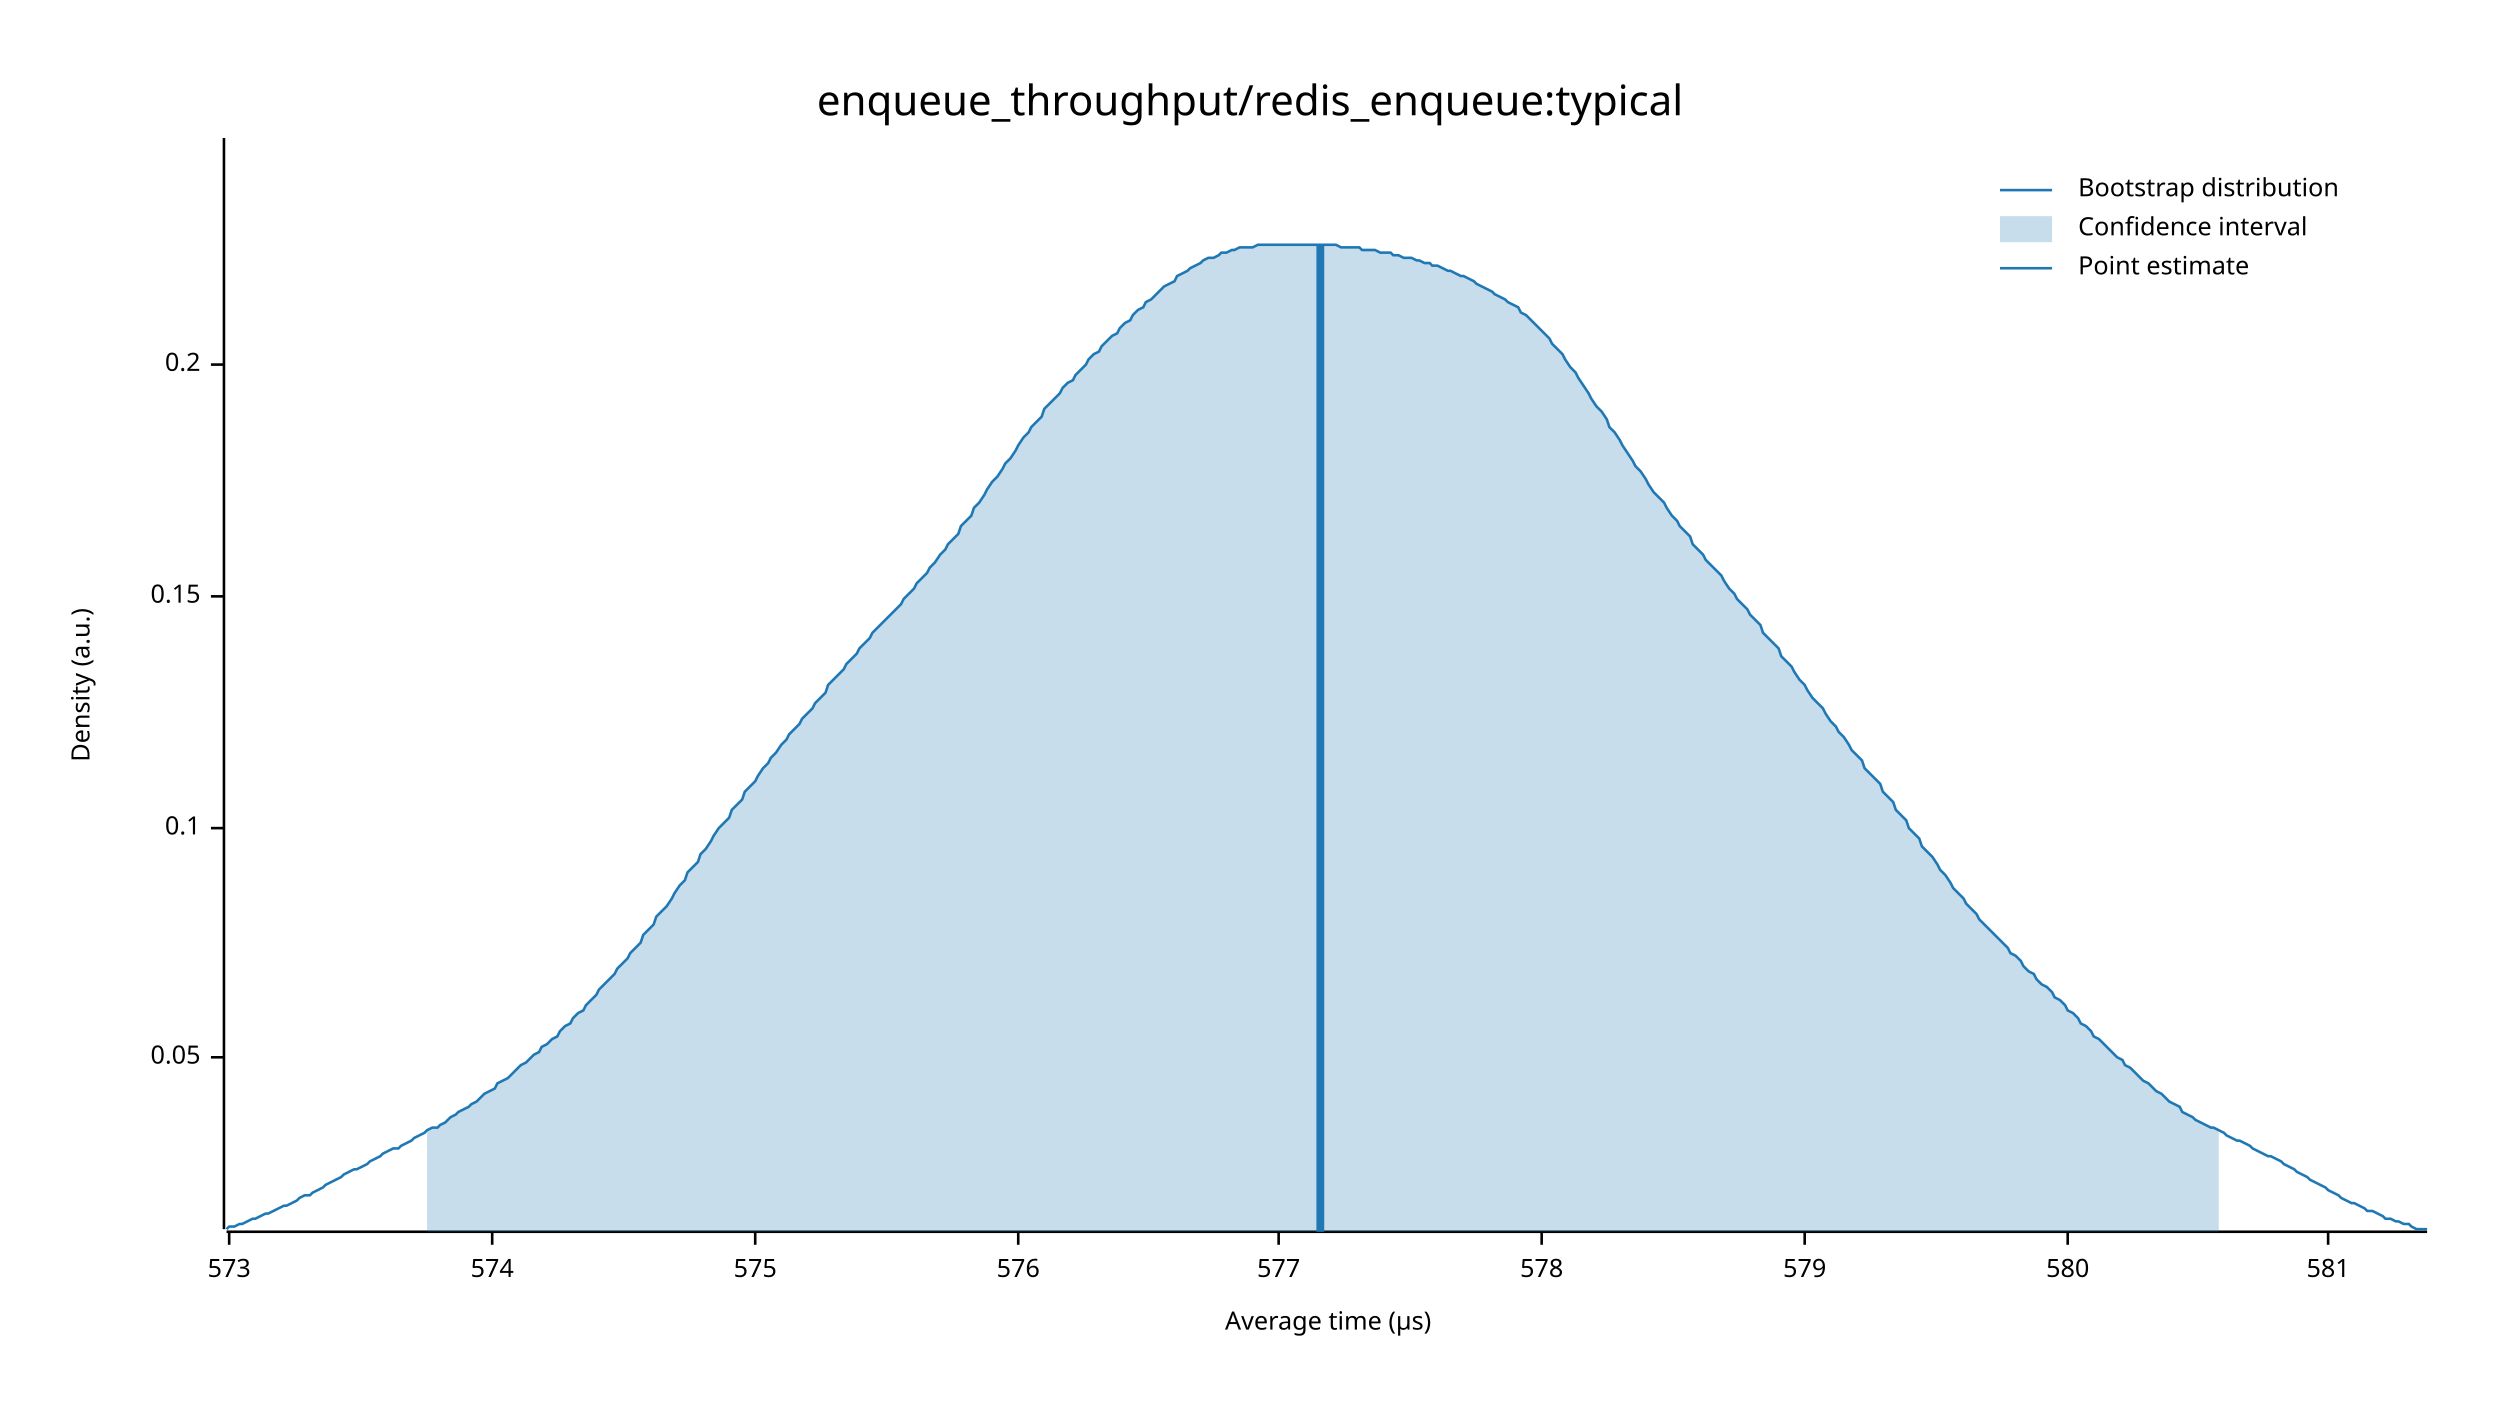
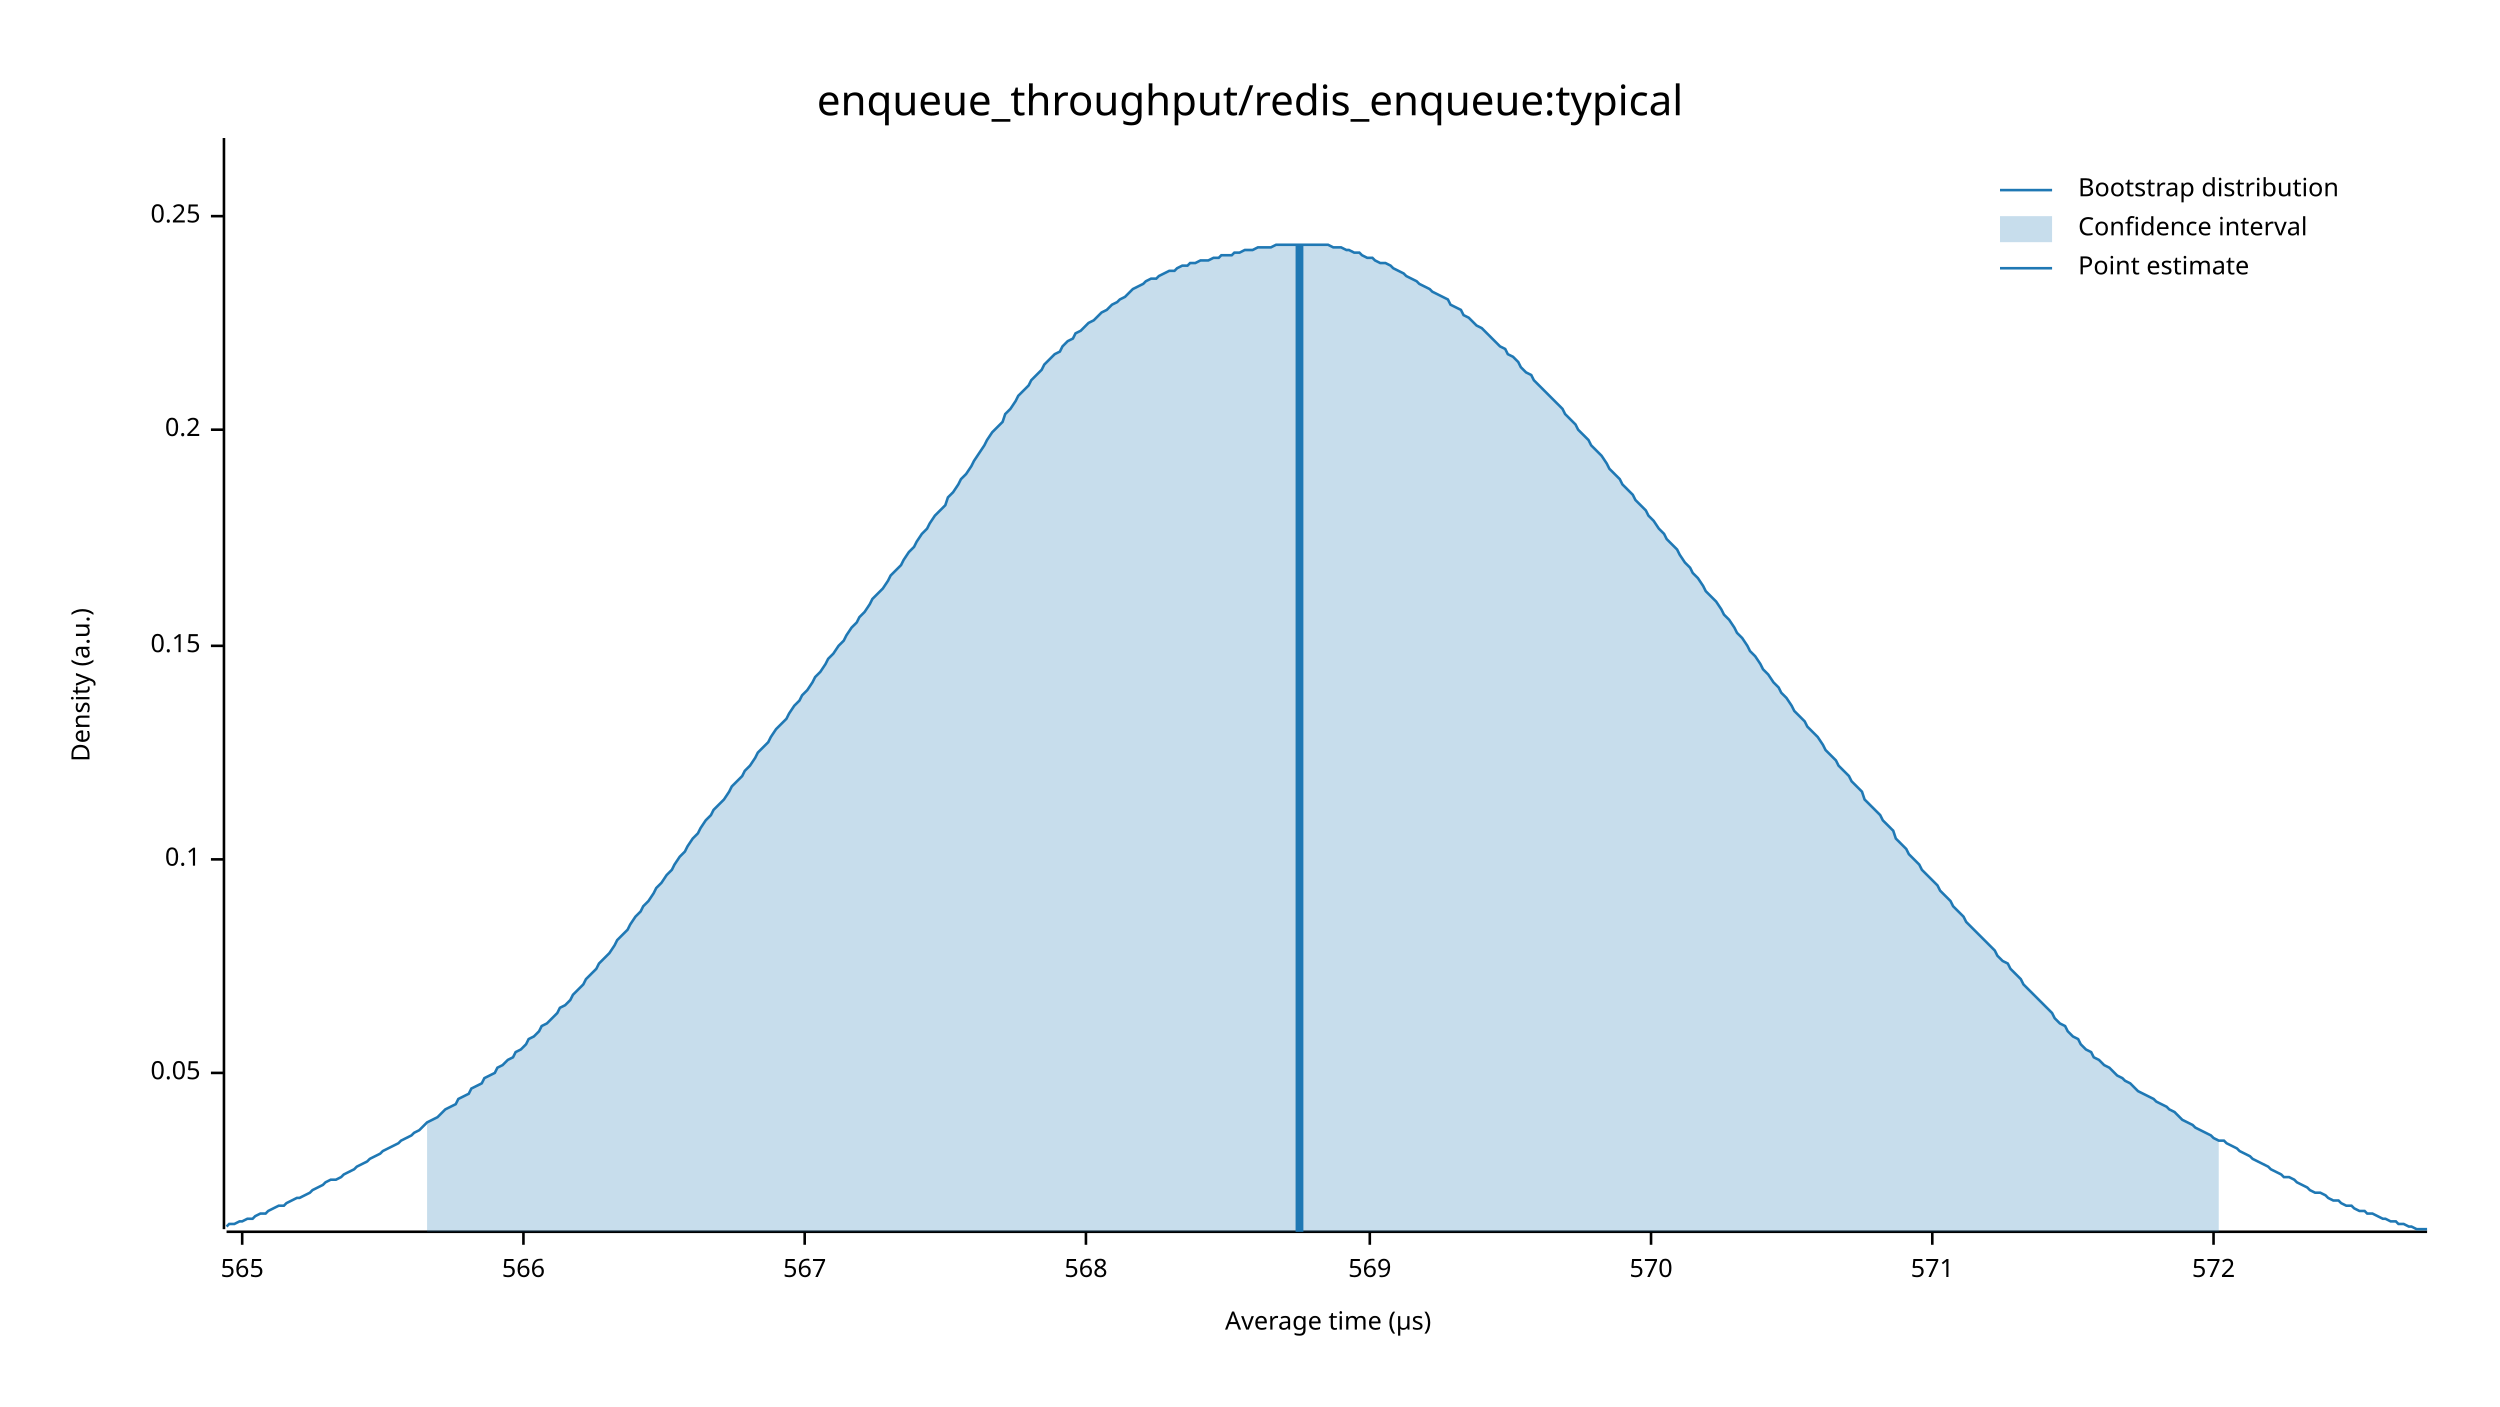
<svg xmlns="http://www.w3.org/2000/svg" width="960" height="540" viewBox="0 0 960 540">
  <text x="480" y="32" dy="0.76em" text-anchor="middle" font-family="sans-serif" font-size="16.129" opacity="1" fill="#000000">
enqueue_throughput/redis_enqueue:typical
</text>
  <text x="27" y="263" dy="0.76em" text-anchor="middle" font-family="sans-serif" font-size="9.677" opacity="1" fill="#000000" transform="rotate(270, 27, 263)">
Density (a.u.)
</text>
  <text x="510" y="513" dy="-0.5ex" text-anchor="middle" font-family="sans-serif" font-size="9.677" opacity="1" fill="#000000">
Average time (µs)
</text>
  <polyline fill="none" opacity="1" stroke="#000000" stroke-width="1" points="86,53 86,472 " />
-   <text x="77" y="406" dy="0.5ex" text-anchor="end" font-family="sans-serif" font-size="9.677" opacity="1" fill="#000000">
+   <text x="77" y="412" dy="0.5ex" text-anchor="end" font-family="sans-serif" font-size="9.677" opacity="1" fill="#000000">
0.05
</text>
-   <polyline fill="none" opacity="1" stroke="#000000" stroke-width="1" points="81,406 86,406 " />
-   <text x="77" y="318" dy="0.5ex" text-anchor="end" font-family="sans-serif" font-size="9.677" opacity="1" fill="#000000">
+   <polyline fill="none" opacity="1" stroke="#000000" stroke-width="1" points="81,412 86,412 " />
+   <text x="77" y="330" dy="0.5ex" text-anchor="end" font-family="sans-serif" font-size="9.677" opacity="1" fill="#000000">
0.1
</text>
-   <polyline fill="none" opacity="1" stroke="#000000" stroke-width="1" points="81,318 86,318 " />
-   <text x="77" y="229" dy="0.5ex" text-anchor="end" font-family="sans-serif" font-size="9.677" opacity="1" fill="#000000">
+   <polyline fill="none" opacity="1" stroke="#000000" stroke-width="1" points="81,330 86,330 " />
+   <text x="77" y="248" dy="0.5ex" text-anchor="end" font-family="sans-serif" font-size="9.677" opacity="1" fill="#000000">
0.15
</text>
-   <polyline fill="none" opacity="1" stroke="#000000" stroke-width="1" points="81,229 86,229 " />
-   <text x="77" y="140" dy="0.5ex" text-anchor="end" font-family="sans-serif" font-size="9.677" opacity="1" fill="#000000">
+   <polyline fill="none" opacity="1" stroke="#000000" stroke-width="1" points="81,248 86,248 " />
+   <text x="77" y="165" dy="0.5ex" text-anchor="end" font-family="sans-serif" font-size="9.677" opacity="1" fill="#000000">
0.2
</text>
-   <polyline fill="none" opacity="1" stroke="#000000" stroke-width="1" points="81,140 86,140 " />
+   <polyline fill="none" opacity="1" stroke="#000000" stroke-width="1" points="81,165 86,165 " />
+   <text x="77" y="83" dy="0.5ex" text-anchor="end" font-family="sans-serif" font-size="9.677" opacity="1" fill="#000000">
+ 0.25
+ </text>
+   <polyline fill="none" opacity="1" stroke="#000000" stroke-width="1" points="81,83 86,83 " />
  <polyline fill="none" opacity="1" stroke="#000000" stroke-width="1" points="87,473 932,473 " />
-   <text x="88" y="483" dy="0.76em" text-anchor="middle" font-family="sans-serif" font-size="9.677" opacity="1" fill="#000000">
- 573
+   <text x="93" y="483" dy="0.76em" text-anchor="middle" font-family="sans-serif" font-size="9.677" opacity="1" fill="#000000">
+ 565
</text>
-   <polyline fill="none" opacity="1" stroke="#000000" stroke-width="1" points="88,473 88,478 " />
-   <text x="189" y="483" dy="0.76em" text-anchor="middle" font-family="sans-serif" font-size="9.677" opacity="1" fill="#000000">
- 574
+   <polyline fill="none" opacity="1" stroke="#000000" stroke-width="1" points="93,473 93,478 " />
+   <text x="201" y="483" dy="0.76em" text-anchor="middle" font-family="sans-serif" font-size="9.677" opacity="1" fill="#000000">
+ 566
</text>
-   <polyline fill="none" opacity="1" stroke="#000000" stroke-width="1" points="189,473 189,478 " />
-   <text x="290" y="483" dy="0.76em" text-anchor="middle" font-family="sans-serif" font-size="9.677" opacity="1" fill="#000000">
- 575
+   <polyline fill="none" opacity="1" stroke="#000000" stroke-width="1" points="201,473 201,478 " />
+   <text x="309" y="483" dy="0.76em" text-anchor="middle" font-family="sans-serif" font-size="9.677" opacity="1" fill="#000000">
+ 567
</text>
-   <polyline fill="none" opacity="1" stroke="#000000" stroke-width="1" points="290,473 290,478 " />
-   <text x="391" y="483" dy="0.76em" text-anchor="middle" font-family="sans-serif" font-size="9.677" opacity="1" fill="#000000">
- 576
+   <polyline fill="none" opacity="1" stroke="#000000" stroke-width="1" points="309,473 309,478 " />
+   <text x="417" y="483" dy="0.76em" text-anchor="middle" font-family="sans-serif" font-size="9.677" opacity="1" fill="#000000">
+ 568
</text>
-   <polyline fill="none" opacity="1" stroke="#000000" stroke-width="1" points="391,473 391,478 " />
-   <text x="491" y="483" dy="0.76em" text-anchor="middle" font-family="sans-serif" font-size="9.677" opacity="1" fill="#000000">
- 577
+   <polyline fill="none" opacity="1" stroke="#000000" stroke-width="1" points="417,473 417,478 " />
+   <text x="526" y="483" dy="0.76em" text-anchor="middle" font-family="sans-serif" font-size="9.677" opacity="1" fill="#000000">
+ 569
</text>
-   <polyline fill="none" opacity="1" stroke="#000000" stroke-width="1" points="491,473 491,478 " />
-   <text x="592" y="483" dy="0.76em" text-anchor="middle" font-family="sans-serif" font-size="9.677" opacity="1" fill="#000000">
- 578
+   <polyline fill="none" opacity="1" stroke="#000000" stroke-width="1" points="526,473 526,478 " />
+   <text x="634" y="483" dy="0.76em" text-anchor="middle" font-family="sans-serif" font-size="9.677" opacity="1" fill="#000000">
+ 570
</text>
-   <polyline fill="none" opacity="1" stroke="#000000" stroke-width="1" points="592,473 592,478 " />
-   <text x="693" y="483" dy="0.76em" text-anchor="middle" font-family="sans-serif" font-size="9.677" opacity="1" fill="#000000">
- 579
+   <polyline fill="none" opacity="1" stroke="#000000" stroke-width="1" points="634,473 634,478 " />
+   <text x="742" y="483" dy="0.76em" text-anchor="middle" font-family="sans-serif" font-size="9.677" opacity="1" fill="#000000">
+ 571
</text>
-   <polyline fill="none" opacity="1" stroke="#000000" stroke-width="1" points="693,473 693,478 " />
-   <text x="794" y="483" dy="0.76em" text-anchor="middle" font-family="sans-serif" font-size="9.677" opacity="1" fill="#000000">
- 580
+   <polyline fill="none" opacity="1" stroke="#000000" stroke-width="1" points="742,473 742,478 " />
+   <text x="850" y="483" dy="0.76em" text-anchor="middle" font-family="sans-serif" font-size="9.677" opacity="1" fill="#000000">
+ 572
</text>
-   <polyline fill="none" opacity="1" stroke="#000000" stroke-width="1" points="794,473 794,478 " />
-   <text x="894" y="483" dy="0.76em" text-anchor="middle" font-family="sans-serif" font-size="9.677" opacity="1" fill="#000000">
- 581
- </text>
-   <polyline fill="none" opacity="1" stroke="#000000" stroke-width="1" points="894,473 894,478 " />
-   <polyline fill="none" opacity="1" stroke="#1F78B4" stroke-width="1" points="87,472 88,471 90,471 92,470 93,470 95,469 97,468 98,468 100,467 102,466 103,466 105,465 107,464 109,463 110,463 112,462 114,461 115,460 117,459 119,459 120,458 122,457 124,456 125,455 127,454 129,453 131,452 132,451 134,450 136,449 137,449 139,448 141,447 142,446 144,445 146,444 147,443 149,442 151,441 153,441 154,440 156,439 158,438 159,437 161,436 163,435 164,434 166,433 168,433 169,432 171,431 173,429 175,428 176,427 178,426 180,425 181,424 183,423 185,421 186,420 188,419 190,418 191,416 193,415 195,414 197,412 198,411 200,409 202,408 203,407 205,405 207,404 208,402 210,401 212,399 214,398 215,396 217,394 219,393 220,391 222,389 224,388 225,386 227,384 229,382 230,380 232,378 234,376 236,374 237,372 239,370 241,368 242,366 244,364 246,362 247,359 249,357 251,355 252,352 254,350 256,348 258,345 259,343 261,340 263,338 264,335 266,333 268,331 269,328 271,326 273,323 274,321 276,318 278,316 280,314 281,311 283,309 285,307 286,304 288,302 290,300 291,298 293,295 295,293 296,291 298,289 300,286 302,284 303,282 305,280 307,278 308,276 310,274 312,272 313,270 315,268 317,266 318,263 320,261 322,259 324,257 325,255 327,253 329,251 330,249 332,247 334,245 335,243 337,241 339,239 341,237 342,236 344,234 346,232 347,230 349,228 351,226 352,224 354,222 356,220 357,218 359,216 361,213 363,211 364,209 366,207 368,205 369,202 371,200 373,198 374,195 376,193 378,190 379,188 381,185 383,183 385,180 386,178 388,176 390,173 391,171 393,168 395,166 396,164 398,162 400,160 401,157 403,155 405,153 407,151 408,149 410,147 412,146 413,144 415,142 417,140 418,138 420,136 422,135 423,133 425,131 427,129 429,128 430,126 432,124 434,123 435,121 437,119 439,118 440,116 442,115 444,113 445,112 447,110 449,109 451,108 452,106 454,105 456,104 457,103 459,102 461,101 462,100 464,99 466,99 468,98 469,97 471,97 473,96 474,96 476,95 478,95 479,95 481,95 483,94 484,94 486,94 488,94 490,94 491,94 493,94 495,94 496,94 498,94 500,94 501,94 503,94 505,94 506,94 508,94 510,94 512,94 513,94 515,95 517,95 518,95 520,95 522,95 523,96 525,96 527,96 528,96 530,97 532,97 534,97 535,98 537,98 539,99 540,99 542,99 544,100 545,100 547,101 549,101 550,102 552,102 554,103 556,104 557,104 559,105 561,106 562,106 564,107 566,108 567,109 569,110 571,111 573,112 574,113 576,114 578,115 579,116 581,117 583,118 584,120 586,121 588,123 589,124 591,126 593,128 595,130 596,132 598,134 600,136 601,138 603,141 605,143 606,145 608,148 610,151 611,153 613,156 615,158 617,161 618,164 620,166 622,169 623,171 625,174 627,177 628,179 630,181 632,184 633,186 635,189 637,191 639,193 640,195 642,198 644,200 645,202 647,204 649,206 650,209 652,211 654,213 655,215 657,217 659,219 661,221 662,223 664,226 666,228 667,230 669,232 671,234 672,236 674,238 676,240 677,243 679,245 681,247 683,249 684,252 686,254 688,256 689,258 691,261 693,263 694,265 696,268 698,270 700,272 701,274 703,277 705,279 706,281 708,283 710,286 711,288 713,290 715,292 716,295 718,297 720,299 722,301 723,304 725,306 727,308 728,311 730,313 732,315 733,318 735,320 737,322 738,325 740,327 742,329 744,332 745,334 747,336 749,339 750,341 752,343 754,345 755,347 757,349 759,351 760,353 762,355 764,357 766,359 767,360 769,362 771,364 772,366 774,367 776,369 777,371 779,373 781,374 782,376 784,378 786,379 788,381 789,383 791,384 793,386 794,388 796,389 798,391 799,393 801,394 803,396 804,398 806,399 808,401 810,403 811,404 813,406 815,407 816,409 818,410 820,412 821,413 823,415 825,416 827,418 828,419 830,420 832,422 833,423 835,424 837,425 838,427 840,428 842,429 843,430 845,431 847,432 849,433 850,433 852,434 854,435 855,436 857,437 859,438 860,438 862,439 864,440 865,441 867,442 869,443 871,444 872,444 874,445 876,446 877,447 879,448 881,449 882,450 884,451 886,452 887,453 889,454 891,455 893,456 894,457 896,458 898,459 899,460 901,461 903,462 904,462 906,463 908,464 909,465 911,465 913,466 915,467 916,468 918,468 920,469 921,469 923,470 925,470 926,471 928,472 930,472 932,472 " />
-   <polygon opacity="0.25" fill="#1F78B4" points="164,434 166,433 168,433 169,432 171,431 173,429 175,428 176,427 178,426 180,425 181,424 183,423 185,421 186,420 188,419 190,418 191,416 193,415 195,414 197,412 198,411 200,409 202,408 203,407 205,405 207,404 208,402 210,401 212,399 214,398 215,396 217,394 219,393 220,391 222,389 224,388 225,386 227,384 229,382 230,380 232,378 234,376 236,374 237,372 239,370 241,368 242,366 244,364 246,362 247,359 249,357 251,355 252,352 254,350 256,348 258,345 259,343 261,340 263,338 264,335 266,333 268,331 269,328 271,326 273,323 274,321 276,318 278,316 280,314 281,311 283,309 285,307 286,304 288,302 290,300 291,298 293,295 295,293 296,291 298,289 300,286 302,284 303,282 305,280 307,278 308,276 310,274 312,272 313,270 315,268 317,266 318,263 320,261 322,259 324,257 325,255 327,253 329,251 330,249 332,247 334,245 335,243 337,241 339,239 341,237 342,236 344,234 346,232 347,230 349,228 351,226 352,224 354,222 356,220 357,218 359,216 361,213 363,211 364,209 366,207 368,205 369,202 371,200 373,198 374,195 376,193 378,190 379,188 381,185 383,183 385,180 386,178 388,176 390,173 391,171 393,168 395,166 396,164 398,162 400,160 401,157 403,155 405,153 407,151 408,149 410,147 412,146 413,144 415,142 417,140 418,138 420,136 422,135 423,133 425,131 427,129 429,128 430,126 432,124 434,123 435,121 437,119 439,118 440,116 442,115 444,113 445,112 447,110 449,109 451,108 452,106 454,105 456,104 457,103 459,102 461,101 462,100 464,99 466,99 468,98 469,97 471,97 473,96 474,96 476,95 478,95 479,95 481,95 483,94 484,94 486,94 488,94 490,94 491,94 493,94 495,94 496,94 498,94 500,94 501,94 503,94 505,94 506,94 508,94 510,94 512,94 513,94 515,95 517,95 518,95 520,95 522,95 523,96 525,96 527,96 528,96 530,97 532,97 534,97 535,98 537,98 539,99 540,99 542,99 544,100 545,100 547,101 549,101 550,102 552,102 554,103 556,104 557,104 559,105 561,106 562,106 564,107 566,108 567,109 569,110 571,111 573,112 574,113 576,114 578,115 579,116 581,117 583,118 584,120 586,121 588,123 589,124 591,126 593,128 595,130 596,132 598,134 600,136 601,138 603,141 605,143 606,145 608,148 610,151 611,153 613,156 615,158 617,161 618,164 620,166 622,169 623,171 625,174 627,177 628,179 630,181 632,184 633,186 635,189 637,191 639,193 640,195 642,198 644,200 645,202 647,204 649,206 650,209 652,211 654,213 655,215 657,217 659,219 661,221 662,223 664,226 666,228 667,230 669,232 671,234 672,236 674,238 676,240 677,243 679,245 681,247 683,249 684,252 686,254 688,256 689,258 691,261 693,263 694,265 696,268 698,270 700,272 701,274 703,277 705,279 706,281 708,283 710,286 711,288 713,290 715,292 716,295 718,297 720,299 722,301 723,304 725,306 727,308 728,311 730,313 732,315 733,318 735,320 737,322 738,325 740,327 742,329 744,332 745,334 747,336 749,339 750,341 752,343 754,345 755,347 757,349 759,351 760,353 762,355 764,357 766,359 767,360 769,362 771,364 772,366 774,367 776,369 777,371 779,373 781,374 782,376 784,378 786,379 788,381 789,383 791,384 793,386 794,388 796,389 798,391 799,393 801,394 803,396 804,398 806,399 808,401 810,403 811,404 813,406 815,407 816,409 818,410 820,412 821,413 823,415 825,416 827,418 828,419 830,420 832,422 833,423 835,424 837,425 838,427 840,428 842,429 843,430 845,431 847,432 849,433 850,433 852,434 852,473 164,473 " />
-   <polyline fill="none" opacity="1" stroke="#1F78B4" stroke-width="3" points="507,473 507,94 " />
+   <polyline fill="none" opacity="1" stroke="#000000" stroke-width="1" points="850,473 850,478 " />
+   <polyline fill="none" opacity="1" stroke="#1F78B4" stroke-width="1" points="87,471 88,470 90,470 92,469 93,469 95,468 97,468 98,467 100,466 102,466 103,465 105,464 107,463 109,463 110,462 112,461 114,460 115,460 117,459 119,458 120,457 122,456 124,455 125,454 127,453 129,453 131,452 132,451 134,450 136,449 137,448 139,447 141,446 142,445 144,444 146,443 147,442 149,441 151,440 153,439 154,438 156,437 158,436 159,435 161,434 163,432 164,431 166,430 168,429 169,428 171,426 173,425 175,424 176,422 178,421 180,420 181,418 183,417 185,416 186,414 188,413 190,412 191,410 193,409 195,407 197,406 198,404 200,403 202,401 203,399 205,398 207,396 208,394 210,393 212,391 214,389 215,387 217,386 219,384 220,382 222,380 224,378 225,376 227,374 229,372 230,370 232,368 234,366 236,363 237,361 239,359 241,357 242,355 244,352 246,350 247,348 249,346 251,343 252,341 254,339 256,336 258,334 259,332 261,329 263,327 264,325 266,322 268,320 269,318 271,315 273,313 274,311 276,309 278,307 280,304 281,302 283,300 285,298 286,296 288,294 290,291 291,289 293,287 295,285 296,283 298,280 300,278 302,276 303,274 305,271 307,269 308,267 310,265 312,262 313,260 315,258 317,255 318,253 320,251 322,248 324,246 325,244 327,241 329,239 330,237 332,235 334,232 335,230 337,228 339,226 341,223 342,221 344,219 346,217 347,215 349,212 351,210 352,208 354,205 356,203 357,201 359,198 361,196 363,194 364,191 366,189 368,186 369,184 371,182 373,179 374,177 376,174 378,171 379,169 381,166 383,164 385,162 386,159 388,157 390,154 391,152 393,150 395,148 396,146 398,144 400,142 401,140 403,138 405,136 407,135 408,133 410,131 412,130 413,128 415,127 417,125 418,124 420,123 422,121 423,120 425,119 427,117 429,116 430,115 432,114 434,112 435,111 437,110 439,109 440,108 442,107 444,107 445,106 447,105 449,104 451,104 452,103 454,102 456,102 457,101 459,101 461,100 462,100 464,100 466,99 468,99 469,98 471,98 473,98 474,97 476,97 478,96 479,96 481,96 483,95 484,95 486,95 488,95 490,94 491,94 493,94 495,94 496,94 498,94 500,94 501,94 503,94 505,94 506,94 508,94 510,94 512,95 513,95 515,95 517,96 518,96 520,97 522,97 523,98 525,99 527,99 528,100 530,101 532,101 534,102 535,103 537,104 539,105 540,106 542,107 544,108 545,109 547,110 549,111 550,112 552,113 554,114 556,115 557,117 559,118 561,119 562,121 564,122 566,124 567,125 569,126 571,128 573,130 574,131 576,133 578,134 579,136 581,137 583,139 584,141 586,143 588,144 589,146 591,148 593,150 595,152 596,153 598,155 600,157 601,159 603,161 605,163 606,165 608,167 610,169 611,171 613,173 615,175 617,178 618,180 620,182 622,184 623,186 625,188 627,190 628,192 630,194 632,196 633,198 635,200 637,203 639,205 640,207 642,209 644,211 645,213 647,216 649,218 650,220 652,222 654,225 655,227 657,229 659,231 661,234 662,236 664,238 666,241 667,243 669,245 671,248 672,250 674,252 676,255 677,257 679,259 681,262 683,264 684,266 686,268 688,271 689,273 691,275 693,277 694,279 696,281 698,283 700,286 701,288 703,290 705,292 706,294 708,296 710,298 711,300 713,302 715,304 716,307 718,309 720,311 722,313 723,315 725,317 727,319 728,322 730,324 732,326 733,328 735,330 737,332 738,334 740,336 742,338 744,340 745,342 747,344 749,346 750,348 752,350 754,352 755,354 757,356 759,358 760,359 762,361 764,363 766,365 767,367 769,369 771,370 772,372 774,374 776,376 777,378 779,380 781,382 782,383 784,385 786,387 788,389 789,391 791,393 793,394 794,396 796,398 798,399 799,401 801,403 803,404 804,406 806,407 808,409 810,410 811,411 813,413 815,414 816,415 818,416 820,418 821,419 823,420 825,421 827,422 828,423 830,424 832,425 833,426 835,427 837,429 838,430 840,431 842,432 843,433 845,434 847,435 849,436 850,437 852,438 854,438 855,439 857,440 859,441 860,442 862,443 864,444 865,445 867,446 869,447 871,448 872,449 874,450 876,451 877,452 879,452 881,453 882,454 884,455 886,456 887,457 889,458 891,458 893,459 894,460 896,461 898,461 899,462 901,463 903,463 904,464 906,465 908,465 909,466 911,466 913,467 915,468 916,468 918,469 920,469 921,470 923,470 925,471 926,471 928,472 930,472 932,472 " />
+   <polygon opacity="0.25" fill="#1F78B4" points="164,431 166,430 168,429 169,428 171,426 173,425 175,424 176,422 178,421 180,420 181,418 183,417 185,416 186,414 188,413 190,412 191,410 193,409 195,407 197,406 198,404 200,403 202,401 203,399 205,398 207,396 208,394 210,393 212,391 214,389 215,387 217,386 219,384 220,382 222,380 224,378 225,376 227,374 229,372 230,370 232,368 234,366 236,363 237,361 239,359 241,357 242,355 244,352 246,350 247,348 249,346 251,343 252,341 254,339 256,336 258,334 259,332 261,329 263,327 264,325 266,322 268,320 269,318 271,315 273,313 274,311 276,309 278,307 280,304 281,302 283,300 285,298 286,296 288,294 290,291 291,289 293,287 295,285 296,283 298,280 300,278 302,276 303,274 305,271 307,269 308,267 310,265 312,262 313,260 315,258 317,255 318,253 320,251 322,248 324,246 325,244 327,241 329,239 330,237 332,235 334,232 335,230 337,228 339,226 341,223 342,221 344,219 346,217 347,215 349,212 351,210 352,208 354,205 356,203 357,201 359,198 361,196 363,194 364,191 366,189 368,186 369,184 371,182 373,179 374,177 376,174 378,171 379,169 381,166 383,164 385,162 386,159 388,157 390,154 391,152 393,150 395,148 396,146 398,144 400,142 401,140 403,138 405,136 407,135 408,133 410,131 412,130 413,128 415,127 417,125 418,124 420,123 422,121 423,120 425,119 427,117 429,116 430,115 432,114 434,112 435,111 437,110 439,109 440,108 442,107 444,107 445,106 447,105 449,104 451,104 452,103 454,102 456,102 457,101 459,101 461,100 462,100 464,100 466,99 468,99 469,98 471,98 473,98 474,97 476,97 478,96 479,96 481,96 483,95 484,95 486,95 488,95 490,94 491,94 493,94 495,94 496,94 498,94 500,94 501,94 503,94 505,94 506,94 508,94 510,94 512,95 513,95 515,95 517,96 518,96 520,97 522,97 523,98 525,99 527,99 528,100 530,101 532,101 534,102 535,103 537,104 539,105 540,106 542,107 544,108 545,109 547,110 549,111 550,112 552,113 554,114 556,115 557,117 559,118 561,119 562,121 564,122 566,124 567,125 569,126 571,128 573,130 574,131 576,133 578,134 579,136 581,137 583,139 584,141 586,143 588,144 589,146 591,148 593,150 595,152 596,153 598,155 600,157 601,159 603,161 605,163 606,165 608,167 610,169 611,171 613,173 615,175 617,178 618,180 620,182 622,184 623,186 625,188 627,190 628,192 630,194 632,196 633,198 635,200 637,203 639,205 640,207 642,209 644,211 645,213 647,216 649,218 650,220 652,222 654,225 655,227 657,229 659,231 661,234 662,236 664,238 666,241 667,243 669,245 671,248 672,250 674,252 676,255 677,257 679,259 681,262 683,264 684,266 686,268 688,271 689,273 691,275 693,277 694,279 696,281 698,283 700,286 701,288 703,290 705,292 706,294 708,296 710,298 711,300 713,302 715,304 716,307 718,309 720,311 722,313 723,315 725,317 727,319 728,322 730,324 732,326 733,328 735,330 737,332 738,334 740,336 742,338 744,340 745,342 747,344 749,346 750,348 752,350 754,352 755,354 757,356 759,358 760,359 762,361 764,363 766,365 767,367 769,369 771,370 772,372 774,374 776,376 777,378 779,380 781,382 782,383 784,385 786,387 788,389 789,391 791,393 793,394 794,396 796,398 798,399 799,401 801,403 803,404 804,406 806,407 808,409 810,410 811,411 813,413 815,414 816,415 818,416 820,418 821,419 823,420 825,421 827,422 828,423 830,424 832,425 833,426 835,427 837,429 838,430 840,431 842,432 843,433 845,434 847,435 849,436 850,437 852,438 852,473 164,473 " />
+   <polyline fill="none" opacity="1" stroke="#1F78B4" stroke-width="3" points="499,473 499,94 " />
  <text x="798" y="68" dy="0.76em" text-anchor="start" font-family="sans-serif" font-size="9.677" opacity="1" fill="#000000">
Bootstrap distribution
</text>
  <text x="798" y="83" dy="0.76em" text-anchor="start" font-family="sans-serif" font-size="9.677" opacity="1" fill="#000000">
Confidence interval
</text>
  <text x="798" y="98" dy="0.76em" text-anchor="start" font-family="sans-serif" font-size="9.677" opacity="1" fill="#000000">
Point estimate
</text>
  <polyline fill="none" opacity="1" stroke="#1F78B4" stroke-width="1" points="768,73 788,73 " />
  <rect x="768" y="83" width="20" height="10" opacity="0.25" fill="#1F78B4" stroke="none" />
  <polyline fill="none" opacity="1" stroke="#1F78B4" stroke-width="1" points="768,103 788,103 " />
</svg>
